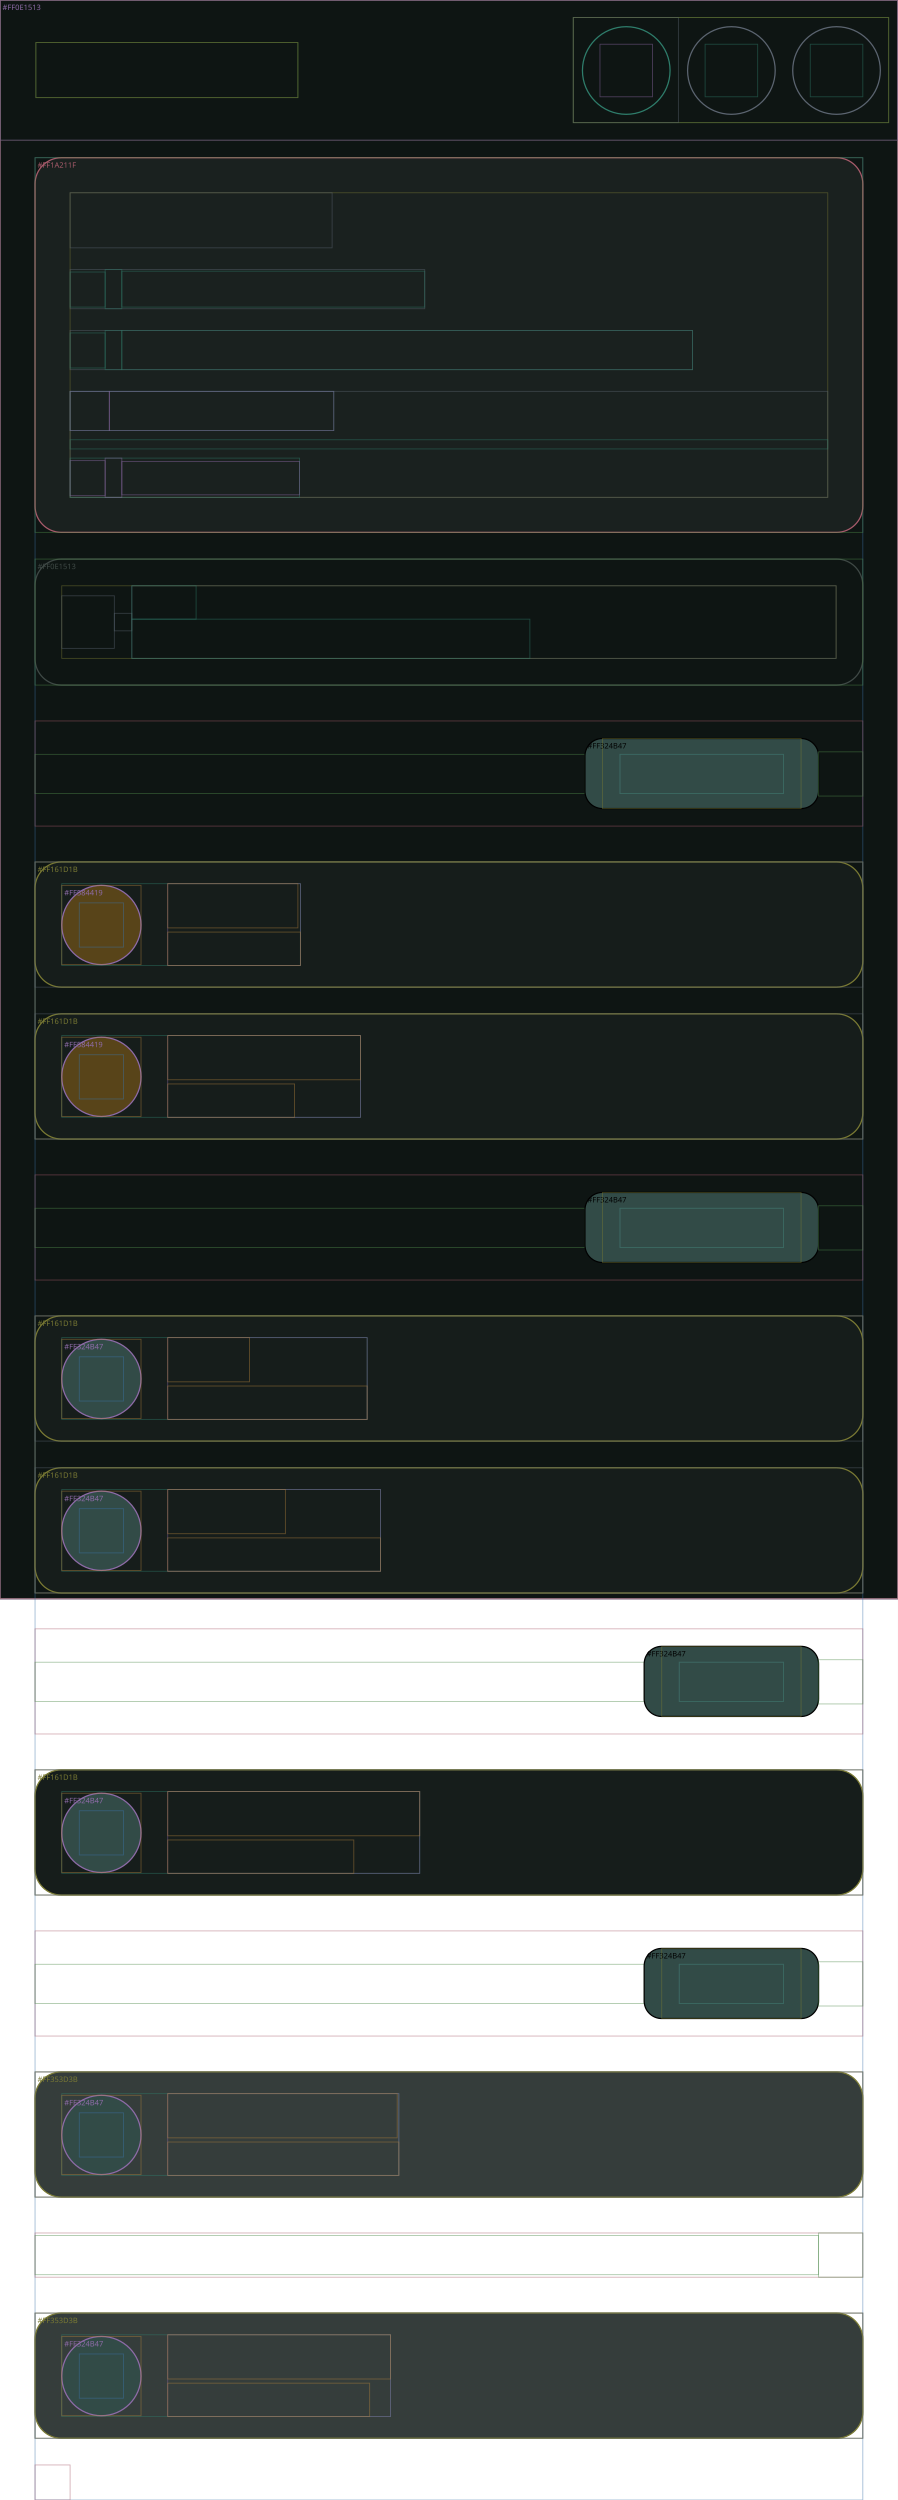
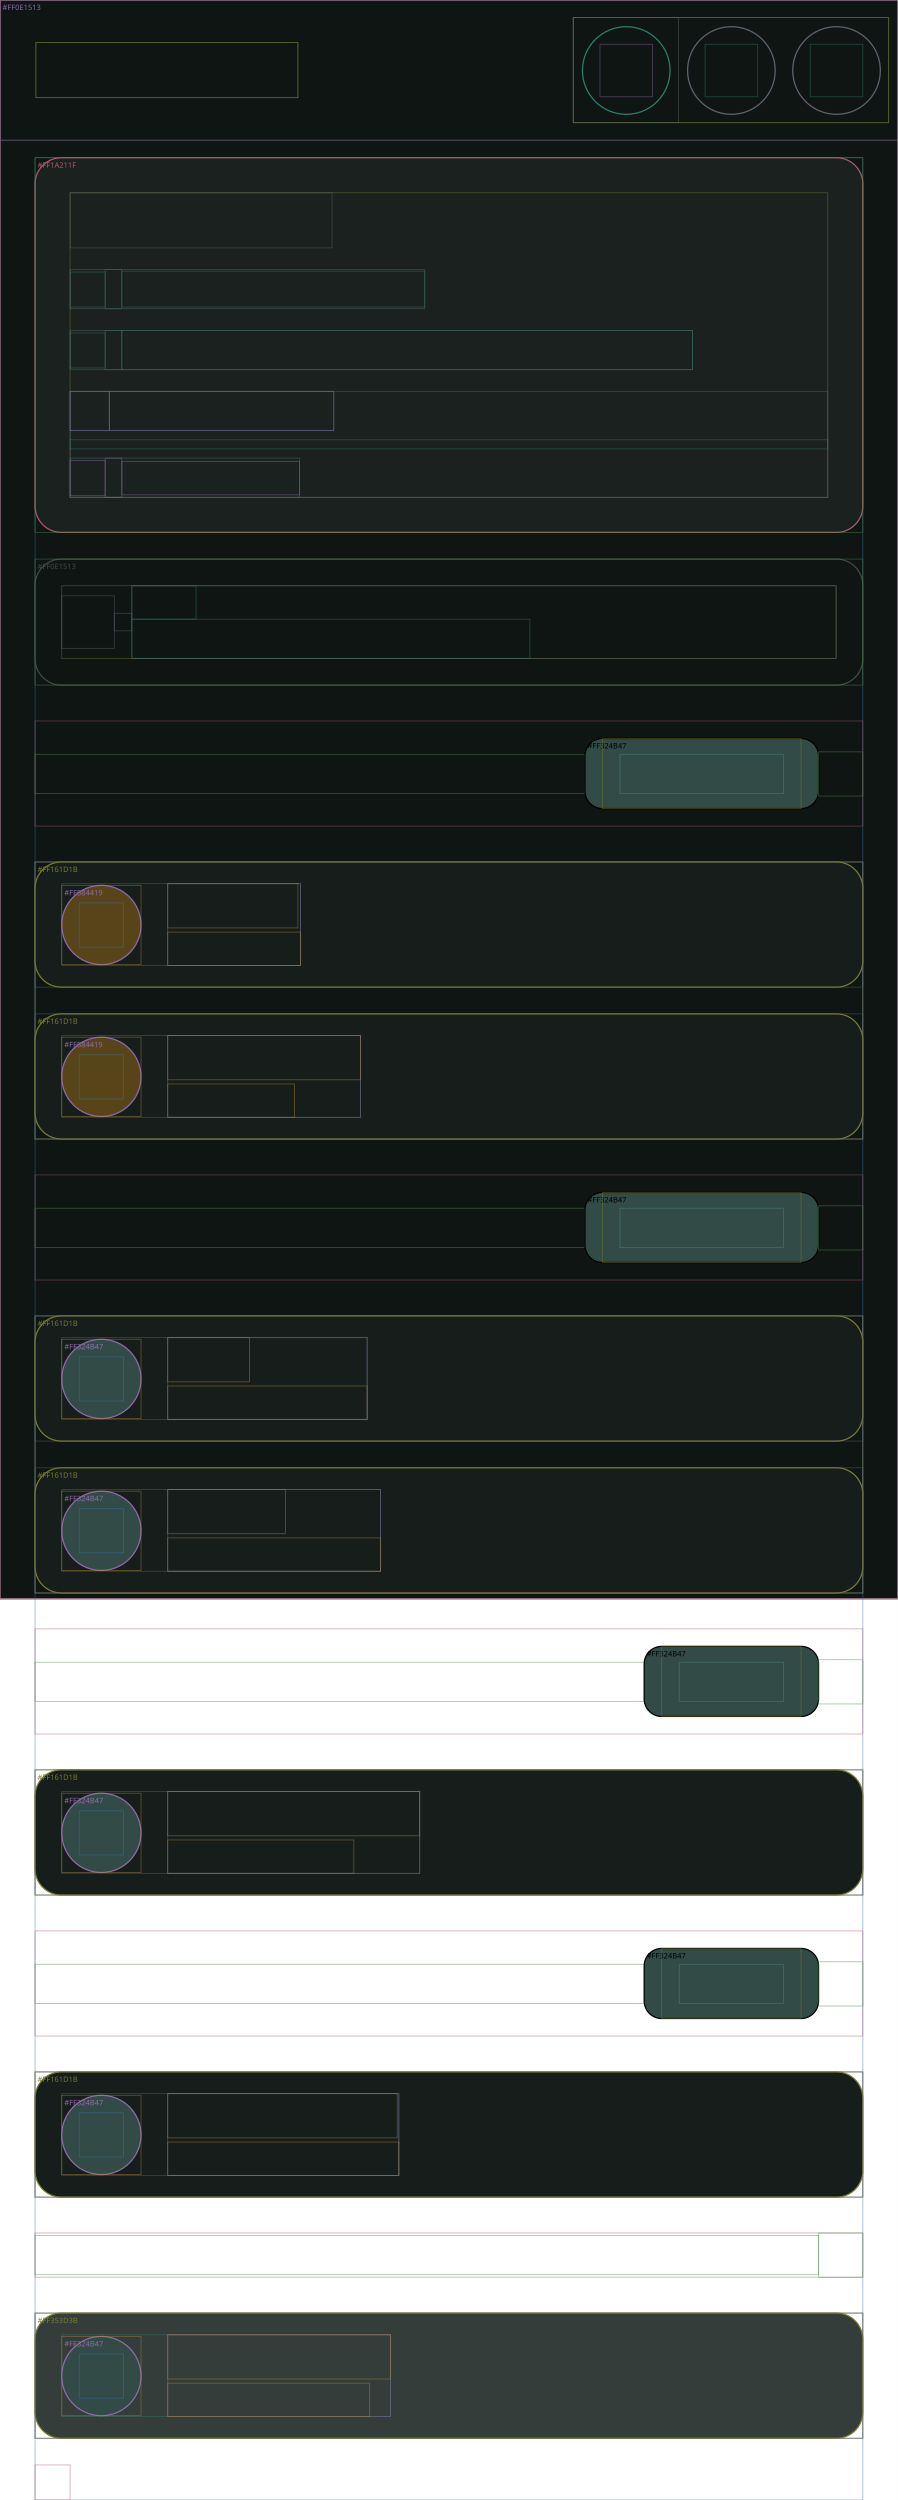
<svg xmlns="http://www.w3.org/2000/svg" viewBox="0 0 1076 2996" width="1076" height="2996" role="img" aria-label="app/PlayStorePhoneHomeDark layout wireframe">
  <rect width="1076" height="2996" fill="#ffffff" />
  <g>
    <rect x="0" y="0" width="1076" height="1916" fill="none" fill-opacity="0" stroke="#5B6470" stroke-width="1" stroke-opacity="0.5" />
  </g>
  <g>
    <rect x="0" y="0" width="1076" height="1916" fill="none" fill-opacity="0" stroke="#2E7D6B" stroke-width="1" stroke-opacity="0.5" />
  </g>
  <g>
    <rect x="0" y="0" width="1076" height="1916" fill="#0E1513" fill-opacity="1" stroke="#8E6BA8" stroke-width="1.5" stroke-opacity="1" />
    <text x="3" y="12" font-family="system-ui, sans-serif" font-size="9" fill="#8E6BA8">#FF0E1513</text>
  </g>
  <g>
    <rect x="0" y="0" width="1076" height="1916" fill="none" fill-opacity="0" stroke="#B0813B" stroke-width="1" stroke-opacity="0.5" />
  </g>
  <g>
    <rect x="42" y="189" width="992" height="2807" fill="none" fill-opacity="0" stroke="#3B72A8" stroke-width="1" stroke-opacity="0.5" />
  </g>
  <g>
    <path d="M73.5,189 H1002.5 A31.5,31.5 0 0 1 1034,220.5 V606.5 A31.5,31.5 0 0 1 1002.5,638 H73.5 A31.5,31.5 0 0 1 42,606.5 V220.5 A31.5,31.5 0 0 1 73.5,189 Z" fill="#1A211F" fill-opacity="1" stroke="#A85B6B" stroke-width="1.5" stroke-opacity="1" />
    <text x="45" y="201" font-family="system-ui, sans-serif" font-size="9" fill="#A85B6B">#FF1A211F</text>
  </g>
  <g>
    <rect x="42" y="189" width="992" height="449" fill="none" fill-opacity="0" stroke="#4F8A4A" stroke-width="1" stroke-opacity="0.5" />
  </g>
  <g>
    <rect x="84" y="231" width="908" height="365" fill="none" fill-opacity="0" stroke="#7A7A33" stroke-width="1" stroke-opacity="0.5" />
  </g>
  <g>
    <rect x="84" y="231" width="314" height="66" fill="none" fill-opacity="0" stroke="#5B6470" stroke-width="1" stroke-opacity="0.5" />
  </g>
  <g>
    <rect x="84" y="323" width="425" height="47" fill="none" fill-opacity="0" stroke="#5B6470" stroke-width="1" stroke-opacity="0.5" />
  </g>
  <g>
    <rect x="84" y="326" width="42" height="42" fill="none" fill-opacity="0" stroke="#2E7D6B" stroke-width="1" stroke-opacity="0.5" />
  </g>
  <g>
    <rect x="126" y="323" width="20" height="47" fill="none" fill-opacity="0" stroke="#2E7D6B" stroke-width="1" stroke-opacity="0.5" />
  </g>
  <g>
    <rect x="146" y="325" width="363" height="43" fill="none" fill-opacity="0" stroke="#2E7D6B" stroke-width="1" stroke-opacity="0.5" />
  </g>
  <g>
    <rect x="84" y="396" width="746" height="47" fill="none" fill-opacity="0" stroke="#5B6470" stroke-width="1" stroke-opacity="0.5" />
  </g>
  <g>
    <rect x="84" y="399" width="42" height="42" fill="none" fill-opacity="0" stroke="#2E7D6B" stroke-width="1" stroke-opacity="0.5" />
  </g>
  <g>
    <rect x="126" y="396" width="20" height="47" fill="none" fill-opacity="0" stroke="#2E7D6B" stroke-width="1" stroke-opacity="0.5" />
  </g>
  <g>
    <rect x="146" y="396" width="684" height="47" fill="none" fill-opacity="0" stroke="#2E7D6B" stroke-width="1" stroke-opacity="0.5" />
  </g>
  <g>
    <rect x="84" y="469" width="908" height="127" fill="none" fill-opacity="0" stroke="#5B6470" stroke-width="1" stroke-opacity="0.5" />
  </g>
  <g>
    <rect x="84" y="469" width="316" height="47" fill="none" fill-opacity="0" stroke="#2E7D6B" stroke-width="1" stroke-opacity="0.5" />
  </g>
  <g>
    <rect x="84" y="469" width="47" height="47" fill="none" fill-opacity="0" stroke="#8E6BA8" stroke-width="1" stroke-opacity="0.5" />
  </g>
  <g>
    <rect x="131" y="469" width="269" height="47" fill="none" fill-opacity="0" stroke="#8E6BA8" stroke-width="1" stroke-opacity="0.5" />
  </g>
  <g>
    <rect x="84" y="527" width="908" height="11" fill="none" fill-opacity="0" stroke="#2E7D6B" stroke-width="1" stroke-opacity="0.5" />
  </g>
  <g>
    <rect x="84" y="549" width="275" height="47" fill="none" fill-opacity="0" stroke="#2E7D6B" stroke-width="1" stroke-opacity="0.5" />
  </g>
  <g>
    <rect x="84" y="552" width="42" height="42" fill="none" fill-opacity="0" stroke="#8E6BA8" stroke-width="1" stroke-opacity="0.5" />
  </g>
  <g>
    <rect x="126" y="549" width="20" height="47" fill="none" fill-opacity="0" stroke="#8E6BA8" stroke-width="1" stroke-opacity="0.5" />
  </g>
  <g>
    <rect x="146" y="553" width="213" height="40" fill="none" fill-opacity="0" stroke="#8E6BA8" stroke-width="1" stroke-opacity="0.5" />
  </g>
  <g>
    <path d="M73.5,670 H1002.5 A31.5,31.5 0 0 1 1034,701.5 V789.5 A31.5,31.5 0 0 1 1002.5,821 H73.5 A31.5,31.5 0 0 1 42,789.5 V701.5 A31.5,31.5 0 0 1 73.5,670 Z" fill="#0E1513" fill-opacity="1" stroke="#3F4946" stroke-width="1.5" stroke-opacity="1" />
    <text x="45" y="682" font-family="system-ui, sans-serif" font-size="9" fill="#3F4946">#FF0E1513</text>
  </g>
  <g>
    <rect x="42" y="670" width="992" height="151" fill="none" fill-opacity="0" stroke="#4F8A4A" stroke-width="1" stroke-opacity="0.5" />
  </g>
  <g>
    <rect x="74" y="702" width="928" height="87" fill="none" fill-opacity="0" stroke="#7A7A33" stroke-width="1" stroke-opacity="0.5" />
  </g>
  <g>
    <rect x="74" y="714" width="63" height="63" fill="none" fill-opacity="0" stroke="#5B6470" stroke-width="1" stroke-opacity="0.5" />
  </g>
  <g>
    <rect x="137" y="735" width="21" height="21" fill="none" fill-opacity="0" stroke="#5B6470" stroke-width="1" stroke-opacity="0.5" />
  </g>
  <g>
    <rect x="158" y="702" width="844" height="87" fill="none" fill-opacity="0" stroke="#5B6470" stroke-width="1" stroke-opacity="0.5" />
  </g>
  <g>
    <rect x="158" y="702" width="77" height="40" fill="none" fill-opacity="0" stroke="#2E7D6B" stroke-width="1" stroke-opacity="0.5" />
  </g>
  <g>
    <rect x="158" y="742" width="477" height="47" fill="none" fill-opacity="0" stroke="#2E7D6B" stroke-width="1" stroke-opacity="0.5" />
  </g>
  <g>
    <rect x="42" y="864" width="992" height="126" fill="none" fill-opacity="0" stroke="#A85B6B" stroke-width="1" stroke-opacity="0.5" />
  </g>
  <g>
    <rect x="42" y="904" width="659" height="47" fill="none" fill-opacity="0" stroke="#4F8A4A" stroke-width="1" stroke-opacity="0.5" />
  </g>
  <g>
    <path d="M722,885 H960 A21,21 0 0 1 981,906 V948 A21,21 0 0 1 960,969 H722 A21,21 0 0 1 701,948 V906 A21,21 0 0 1 722,885 Z" fill="#324B47" fill-opacity="1" stroke="#000000" stroke-width="1.5" stroke-opacity="1" />
    <text x="704" y="897" font-family="system-ui, sans-serif" font-size="9" fill="#000000">#FF324B47</text>
  </g>
  <g>
    <rect x="722" y="885" width="238" height="84" fill="none" fill-opacity="0" stroke="#7A7A33" stroke-width="1" stroke-opacity="0.5" />
  </g>
  <g>
    <rect x="743" y="904" width="196" height="47" fill="none" fill-opacity="0" stroke="#5B6470" stroke-width="1" stroke-opacity="0.5" />
  </g>
  <g>
    <rect x="743" y="904" width="196" height="47" fill="none" fill-opacity="0" stroke="#2E7D6B" stroke-width="1" stroke-opacity="0.5" />
  </g>
  <g>
    <rect x="981" y="901" width="53" height="53" fill="none" fill-opacity="0" stroke="#4F8A4A" stroke-width="1" stroke-opacity="0.5" />
  </g>
  <g>
    <rect x="42" y="1033" width="992" height="332" fill="none" fill-opacity="0" stroke="#A85B6B" stroke-width="1" stroke-opacity="0.5" />
  </g>
  <g>
    <rect x="42" y="1033" width="992" height="332" fill="none" fill-opacity="0" stroke="#4F8A4A" stroke-width="1" stroke-opacity="0.5" />
  </g>
  <g>
    <path d="M73.5,1033 H1002.5 A31.5,31.5 0 0 1 1034,1064.5 V1151.5 A31.5,31.5 0 0 1 1002.5,1183 H73.5 A31.5,31.5 0 0 1 42,1151.5 V1064.5 A31.5,31.5 0 0 1 73.5,1033 Z" fill="#161D1B" fill-opacity="1" stroke="#7A7A33" stroke-width="1.5" stroke-opacity="1" />
    <text x="45" y="1045" font-family="system-ui, sans-serif" font-size="9" fill="#7A7A33">#FF161D1B</text>
  </g>
  <g>
    <rect x="42" y="1033" width="992" height="150" fill="none" fill-opacity="0" stroke="#5B6470" stroke-width="1" stroke-opacity="0.5" />
  </g>
  <g>
    <rect x="74" y="1059" width="286" height="98" fill="none" fill-opacity="0" stroke="#2E7D6B" stroke-width="1" stroke-opacity="0.5" />
  </g>
  <g>
    <path d="M121.5,1061 H121.5 A47.5,47.5 0 0 1 169,1108.5 V1108.5 A47.5,47.5 0 0 1 121.5,1156 H121.5 A47.5,47.5 0 0 1 74,1108.5 V1108.5 A47.5,47.5 0 0 1 121.5,1061 Z" fill="#584419" fill-opacity="1" stroke="#8E6BA8" stroke-width="1.5" stroke-opacity="1" />
    <text x="77" y="1073" font-family="system-ui, sans-serif" font-size="9" fill="#8E6BA8">#FF584419</text>
  </g>
  <g>
    <rect x="74" y="1061" width="95" height="95" fill="none" fill-opacity="0" stroke="#B0813B" stroke-width="1" stroke-opacity="0.5" />
  </g>
  <g>
    <rect x="95" y="1082" width="53" height="53" fill="none" fill-opacity="0" stroke="#3B72A8" stroke-width="1" stroke-opacity="0.5" />
  </g>
  <g>
    <rect x="201" y="1059" width="159" height="98" fill="none" fill-opacity="0" stroke="#8E6BA8" stroke-width="1" stroke-opacity="0.5" />
  </g>
  <g>
    <rect x="201" y="1059" width="156" height="53" fill="none" fill-opacity="0" stroke="#B0813B" stroke-width="1" stroke-opacity="0.5" />
  </g>
  <g>
    <rect x="201" y="1117" width="159" height="40" fill="none" fill-opacity="0" stroke="#B0813B" stroke-width="1" stroke-opacity="0.5" />
  </g>
  <g>
    <path d="M73.5,1215 H1002.5 A31.5,31.5 0 0 1 1034,1246.5 V1333.5 A31.5,31.5 0 0 1 1002.5,1365 H73.5 A31.5,31.5 0 0 1 42,1333.5 V1246.5 A31.5,31.5 0 0 1 73.5,1215 Z" fill="#161D1B" fill-opacity="1" stroke="#7A7A33" stroke-width="1.5" stroke-opacity="1" />
    <text x="45" y="1227" font-family="system-ui, sans-serif" font-size="9" fill="#7A7A33">#FF161D1B</text>
  </g>
  <g>
    <rect x="42" y="1215" width="992" height="150" fill="none" fill-opacity="0" stroke="#5B6470" stroke-width="1" stroke-opacity="0.5" />
  </g>
  <g>
    <rect x="74" y="1241" width="358" height="98" fill="none" fill-opacity="0" stroke="#2E7D6B" stroke-width="1" stroke-opacity="0.5" />
  </g>
  <g>
    <path d="M121.5,1243 H121.5 A47.5,47.5 0 0 1 169,1290.5 V1290.5 A47.5,47.5 0 0 1 121.5,1338 H121.5 A47.5,47.5 0 0 1 74,1290.5 V1290.5 A47.5,47.5 0 0 1 121.5,1243 Z" fill="#584419" fill-opacity="1" stroke="#8E6BA8" stroke-width="1.5" stroke-opacity="1" />
    <text x="77" y="1255" font-family="system-ui, sans-serif" font-size="9" fill="#8E6BA8">#FF584419</text>
  </g>
  <g>
    <rect x="74" y="1243" width="95" height="95" fill="none" fill-opacity="0" stroke="#B0813B" stroke-width="1" stroke-opacity="0.5" />
  </g>
  <g>
    <rect x="95" y="1264" width="53" height="53" fill="none" fill-opacity="0" stroke="#3B72A8" stroke-width="1" stroke-opacity="0.5" />
  </g>
  <g>
    <rect x="201" y="1241" width="231" height="98" fill="none" fill-opacity="0" stroke="#8E6BA8" stroke-width="1" stroke-opacity="0.5" />
  </g>
  <g>
    <rect x="201" y="1241" width="231" height="53" fill="none" fill-opacity="0" stroke="#B0813B" stroke-width="1" stroke-opacity="0.5" />
  </g>
  <g>
    <rect x="201" y="1299" width="152" height="40" fill="none" fill-opacity="0" stroke="#B0813B" stroke-width="1" stroke-opacity="0.5" />
  </g>
  <g>
    <rect x="42" y="1408" width="992" height="126" fill="none" fill-opacity="0" stroke="#A85B6B" stroke-width="1" stroke-opacity="0.5" />
  </g>
  <g>
    <rect x="42" y="1448" width="659" height="47" fill="none" fill-opacity="0" stroke="#4F8A4A" stroke-width="1" stroke-opacity="0.5" />
  </g>
  <g>
    <path d="M722,1429 H960 A21,21 0 0 1 981,1450 V1492 A21,21 0 0 1 960,1513 H722 A21,21 0 0 1 701,1492 V1450 A21,21 0 0 1 722,1429 Z" fill="#324B47" fill-opacity="1" stroke="#000000" stroke-width="1.5" stroke-opacity="1" />
    <text x="704" y="1441" font-family="system-ui, sans-serif" font-size="9" fill="#000000">#FF324B47</text>
  </g>
  <g>
    <rect x="722" y="1429" width="238" height="84" fill="none" fill-opacity="0" stroke="#7A7A33" stroke-width="1" stroke-opacity="0.5" />
  </g>
  <g>
    <rect x="743" y="1448" width="196" height="47" fill="none" fill-opacity="0" stroke="#5B6470" stroke-width="1" stroke-opacity="0.5" />
  </g>
  <g>
    <rect x="743" y="1448" width="196" height="47" fill="none" fill-opacity="0" stroke="#2E7D6B" stroke-width="1" stroke-opacity="0.5" />
  </g>
  <g>
    <rect x="981" y="1445" width="53" height="53" fill="none" fill-opacity="0" stroke="#4F8A4A" stroke-width="1" stroke-opacity="0.5" />
  </g>
  <g>
    <rect x="42" y="1577" width="992" height="332" fill="none" fill-opacity="0" stroke="#A85B6B" stroke-width="1" stroke-opacity="0.5" />
  </g>
  <g>
    <rect x="42" y="1577" width="992" height="332" fill="none" fill-opacity="0" stroke="#4F8A4A" stroke-width="1" stroke-opacity="0.5" />
  </g>
  <g>
    <path d="M73.5,1577 H1002.5 A31.5,31.5 0 0 1 1034,1608.5 V1695.5 A31.5,31.5 0 0 1 1002.5,1727 H73.5 A31.5,31.5 0 0 1 42,1695.5 V1608.5 A31.5,31.5 0 0 1 73.5,1577 Z" fill="#161D1B" fill-opacity="1" stroke="#7A7A33" stroke-width="1.5" stroke-opacity="1" />
    <text x="45" y="1589" font-family="system-ui, sans-serif" font-size="9" fill="#7A7A33">#FF161D1B</text>
  </g>
  <g>
    <rect x="42" y="1577" width="992" height="150" fill="none" fill-opacity="0" stroke="#5B6470" stroke-width="1" stroke-opacity="0.5" />
  </g>
  <g>
    <rect x="74" y="1603" width="366" height="98" fill="none" fill-opacity="0" stroke="#2E7D6B" stroke-width="1" stroke-opacity="0.5" />
  </g>
  <g>
    <path d="M121.5,1605 H121.5 A47.5,47.5 0 0 1 169,1652.5 V1652.5 A47.5,47.5 0 0 1 121.5,1700 H121.5 A47.5,47.5 0 0 1 74,1652.5 V1652.5 A47.5,47.5 0 0 1 121.5,1605 Z" fill="#324B47" fill-opacity="1" stroke="#8E6BA8" stroke-width="1.5" stroke-opacity="1" />
    <text x="77" y="1617" font-family="system-ui, sans-serif" font-size="9" fill="#8E6BA8">#FF324B47</text>
  </g>
  <g>
    <rect x="74" y="1605" width="95" height="95" fill="none" fill-opacity="0" stroke="#B0813B" stroke-width="1" stroke-opacity="0.5" />
  </g>
  <g>
    <rect x="95" y="1626" width="53" height="53" fill="none" fill-opacity="0" stroke="#3B72A8" stroke-width="1" stroke-opacity="0.5" />
  </g>
  <g>
    <rect x="201" y="1603" width="239" height="98" fill="none" fill-opacity="0" stroke="#8E6BA8" stroke-width="1" stroke-opacity="0.5" />
  </g>
  <g>
    <rect x="201" y="1603" width="98" height="53" fill="none" fill-opacity="0" stroke="#B0813B" stroke-width="1" stroke-opacity="0.5" />
  </g>
  <g>
    <rect x="201" y="1661" width="239" height="40" fill="none" fill-opacity="0" stroke="#B0813B" stroke-width="1" stroke-opacity="0.5" />
  </g>
  <g>
    <path d="M73.5,1759 H1002.5 A31.5,31.5 0 0 1 1034,1790.5 V1877.5 A31.5,31.5 0 0 1 1002.5,1909 H73.5 A31.5,31.5 0 0 1 42,1877.5 V1790.5 A31.5,31.5 0 0 1 73.5,1759 Z" fill="#161D1B" fill-opacity="1" stroke="#7A7A33" stroke-width="1.5" stroke-opacity="1" />
    <text x="45" y="1771" font-family="system-ui, sans-serif" font-size="9" fill="#7A7A33">#FF161D1B</text>
  </g>
  <g>
    <rect x="42" y="1759" width="992" height="150" fill="none" fill-opacity="0" stroke="#5B6470" stroke-width="1" stroke-opacity="0.5" />
  </g>
  <g>
    <rect x="74" y="1785" width="382" height="98" fill="none" fill-opacity="0" stroke="#2E7D6B" stroke-width="1" stroke-opacity="0.5" />
  </g>
  <g>
    <path d="M121.5,1787 H121.5 A47.5,47.5 0 0 1 169,1834.5 V1834.5 A47.5,47.5 0 0 1 121.5,1882 H121.5 A47.5,47.5 0 0 1 74,1834.5 V1834.5 A47.5,47.5 0 0 1 121.5,1787 Z" fill="#324B47" fill-opacity="1" stroke="#8E6BA8" stroke-width="1.5" stroke-opacity="1" />
    <text x="77" y="1799" font-family="system-ui, sans-serif" font-size="9" fill="#8E6BA8">#FF324B47</text>
  </g>
  <g>
    <rect x="74" y="1787" width="95" height="95" fill="none" fill-opacity="0" stroke="#B0813B" stroke-width="1" stroke-opacity="0.5" />
  </g>
  <g>
    <rect x="95" y="1808" width="53" height="53" fill="none" fill-opacity="0" stroke="#3B72A8" stroke-width="1" stroke-opacity="0.5" />
  </g>
  <g>
    <rect x="201" y="1785" width="255" height="98" fill="none" fill-opacity="0" stroke="#8E6BA8" stroke-width="1" stroke-opacity="0.5" />
  </g>
  <g>
    <rect x="201" y="1785" width="141" height="53" fill="none" fill-opacity="0" stroke="#B0813B" stroke-width="1" stroke-opacity="0.5" />
  </g>
  <g>
    <rect x="201" y="1843" width="255" height="40" fill="none" fill-opacity="0" stroke="#B0813B" stroke-width="1" stroke-opacity="0.5" />
  </g>
  <g>
    <rect x="42" y="1952" width="992" height="126" fill="none" fill-opacity="0" stroke="#A85B6B" stroke-width="1" stroke-opacity="0.5" />
  </g>
  <g>
    <rect x="42" y="1992" width="730" height="47" fill="none" fill-opacity="0" stroke="#4F8A4A" stroke-width="1" stroke-opacity="0.5" />
  </g>
  <g>
    <path d="M793,1973 H960 A21,21 0 0 1 981,1994 V2036 A21,21 0 0 1 960,2057 H793 A21,21 0 0 1 772,2036 V1994 A21,21 0 0 1 793,1973 Z" fill="#324B47" fill-opacity="1" stroke="#000000" stroke-width="1.5" stroke-opacity="1" />
    <text x="775" y="1985" font-family="system-ui, sans-serif" font-size="9" fill="#000000">#FF324B47</text>
  </g>
  <g>
    <rect x="793" y="1973" width="167" height="84" fill="none" fill-opacity="0" stroke="#7A7A33" stroke-width="1" stroke-opacity="0.5" />
  </g>
  <g>
    <rect x="814" y="1992" width="125" height="47" fill="none" fill-opacity="0" stroke="#5B6470" stroke-width="1" stroke-opacity="0.5" />
  </g>
  <g>
    <rect x="814" y="1992" width="125" height="47" fill="none" fill-opacity="0" stroke="#2E7D6B" stroke-width="1" stroke-opacity="0.5" />
  </g>
  <g>
    <rect x="981" y="1989" width="53" height="53" fill="none" fill-opacity="0" stroke="#4F8A4A" stroke-width="1" stroke-opacity="0.5" />
  </g>
  <g>
    <rect x="42" y="2121" width="992" height="150" fill="none" fill-opacity="0" stroke="#A85B6B" stroke-width="1" stroke-opacity="0.5" />
  </g>
  <g>
    <rect x="42" y="2121" width="992" height="150" fill="none" fill-opacity="0" stroke="#4F8A4A" stroke-width="1" stroke-opacity="0.5" />
  </g>
  <g>
    <path d="M73.5,2121 H1002.5 A31.5,31.5 0 0 1 1034,2152.5 V2239.5 A31.5,31.5 0 0 1 1002.5,2271 H73.5 A31.5,31.5 0 0 1 42,2239.5 V2152.5 A31.5,31.5 0 0 1 73.5,2121 Z" fill="#161D1B" fill-opacity="1" stroke="#7A7A33" stroke-width="1.5" stroke-opacity="1" />
    <text x="45" y="2133" font-family="system-ui, sans-serif" font-size="9" fill="#7A7A33">#FF161D1B</text>
  </g>
  <g>
    <rect x="42" y="2121" width="992" height="150" fill="none" fill-opacity="0" stroke="#5B6470" stroke-width="1" stroke-opacity="0.5" />
  </g>
  <g>
    <rect x="74" y="2147" width="429" height="98" fill="none" fill-opacity="0" stroke="#2E7D6B" stroke-width="1" stroke-opacity="0.5" />
  </g>
  <g>
    <path d="M121.5,2149 H121.5 A47.5,47.5 0 0 1 169,2196.5 V2196.5 A47.5,47.5 0 0 1 121.5,2244 H121.5 A47.5,47.5 0 0 1 74,2196.5 V2196.5 A47.5,47.5 0 0 1 121.5,2149 Z" fill="#324B47" fill-opacity="1" stroke="#8E6BA8" stroke-width="1.5" stroke-opacity="1" />
    <text x="77" y="2161" font-family="system-ui, sans-serif" font-size="9" fill="#8E6BA8">#FF324B47</text>
  </g>
  <g>
    <rect x="74" y="2149" width="95" height="95" fill="none" fill-opacity="0" stroke="#B0813B" stroke-width="1" stroke-opacity="0.5" />
  </g>
  <g>
    <rect x="95" y="2170" width="53" height="53" fill="none" fill-opacity="0" stroke="#3B72A8" stroke-width="1" stroke-opacity="0.5" />
  </g>
  <g>
    <rect x="201" y="2147" width="302" height="98" fill="none" fill-opacity="0" stroke="#8E6BA8" stroke-width="1" stroke-opacity="0.5" />
  </g>
  <g>
    <rect x="201" y="2147" width="302" height="53" fill="none" fill-opacity="0" stroke="#B0813B" stroke-width="1" stroke-opacity="0.5" />
  </g>
  <g>
    <rect x="201" y="2205" width="223" height="40" fill="none" fill-opacity="0" stroke="#B0813B" stroke-width="1" stroke-opacity="0.5" />
  </g>
  <g>
    <rect x="42" y="2314" width="992" height="126" fill="none" fill-opacity="0" stroke="#A85B6B" stroke-width="1" stroke-opacity="0.5" />
  </g>
  <g>
    <rect x="42" y="2354" width="730" height="47" fill="none" fill-opacity="0" stroke="#4F8A4A" stroke-width="1" stroke-opacity="0.5" />
  </g>
  <g>
    <path d="M793,2335 H960 A21,21 0 0 1 981,2356 V2398 A21,21 0 0 1 960,2419 H793 A21,21 0 0 1 772,2398 V2356 A21,21 0 0 1 793,2335 Z" fill="#324B47" fill-opacity="1" stroke="#000000" stroke-width="1.5" stroke-opacity="1" />
    <text x="775" y="2347" font-family="system-ui, sans-serif" font-size="9" fill="#000000">#FF324B47</text>
  </g>
  <g>
    <rect x="793" y="2335" width="167" height="84" fill="none" fill-opacity="0" stroke="#7A7A33" stroke-width="1" stroke-opacity="0.5" />
  </g>
  <g>
    <rect x="814" y="2354" width="125" height="47" fill="none" fill-opacity="0" stroke="#5B6470" stroke-width="1" stroke-opacity="0.5" />
  </g>
  <g>
    <rect x="814" y="2354" width="125" height="47" fill="none" fill-opacity="0" stroke="#2E7D6B" stroke-width="1" stroke-opacity="0.5" />
  </g>
  <g>
    <rect x="981" y="2351" width="53" height="53" fill="none" fill-opacity="0" stroke="#4F8A4A" stroke-width="1" stroke-opacity="0.5" />
  </g>
  <g>
    <rect x="42" y="2483" width="992" height="150" fill="none" fill-opacity="0" stroke="#A85B6B" stroke-width="1" stroke-opacity="0.5" />
  </g>
  <g>
    <rect x="42" y="2483" width="992" height="150" fill="none" fill-opacity="0" stroke="#4F8A4A" stroke-width="1" stroke-opacity="0.5" />
  </g>
  <g>
-     <path d="M73.5,2483 H1002.5 A31.5,31.5 0 0 1 1034,2514.5 V2601.5 A31.5,31.5 0 0 1 1002.5,2633 H73.5 A31.5,31.5 0 0 1 42,2601.5 V2514.5 A31.5,31.5 0 0 1 73.5,2483 Z" fill="#353D3B" fill-opacity="1" stroke="#7A7A33" stroke-width="1.5" stroke-opacity="1" />
-     <text x="45" y="2495" font-family="system-ui, sans-serif" font-size="9" fill="#7A7A33">#FF353D3B</text>
+     <path d="M73.5,2483 H1002.5 A31.5,31.5 0 0 1 1034,2514.5 V2601.5 A31.5,31.5 0 0 1 1002.5,2633 H73.5 A31.5,31.5 0 0 1 42,2601.5 V2514.5 A31.5,31.5 0 0 1 73.5,2483 Z" fill="#161D1B" fill-opacity="1" stroke="#7A7A33" stroke-width="1.5" stroke-opacity="1" />
+     <text x="45" y="2495" font-family="system-ui, sans-serif" font-size="9" fill="#7A7A33">#FF161D1B</text>
  </g>
  <g>
    <rect x="42" y="2483" width="992" height="150" fill="none" fill-opacity="0" stroke="#5B6470" stroke-width="1" stroke-opacity="0.5" />
  </g>
  <g>
    <rect x="74" y="2509" width="404" height="98" fill="none" fill-opacity="0" stroke="#2E7D6B" stroke-width="1" stroke-opacity="0.5" />
  </g>
  <g>
    <path d="M121.5,2511 H121.5 A47.5,47.5 0 0 1 169,2558.5 V2558.5 A47.5,47.5 0 0 1 121.5,2606 H121.5 A47.5,47.5 0 0 1 74,2558.5 V2558.5 A47.5,47.5 0 0 1 121.5,2511 Z" fill="#324B47" fill-opacity="1" stroke="#8E6BA8" stroke-width="1.5" stroke-opacity="1" />
    <text x="77" y="2523" font-family="system-ui, sans-serif" font-size="9" fill="#8E6BA8">#FF324B47</text>
  </g>
  <g>
    <rect x="74" y="2511" width="95" height="95" fill="none" fill-opacity="0" stroke="#B0813B" stroke-width="1" stroke-opacity="0.5" />
  </g>
  <g>
    <rect x="95" y="2532" width="53" height="53" fill="none" fill-opacity="0" stroke="#3B72A8" stroke-width="1" stroke-opacity="0.5" />
  </g>
  <g>
    <rect x="201" y="2509" width="277" height="98" fill="none" fill-opacity="0" stroke="#8E6BA8" stroke-width="1" stroke-opacity="0.5" />
  </g>
  <g>
    <rect x="201" y="2509" width="275" height="53" fill="none" fill-opacity="0" stroke="#B0813B" stroke-width="1" stroke-opacity="0.5" />
  </g>
  <g>
    <rect x="201" y="2567" width="277" height="40" fill="none" fill-opacity="0" stroke="#B0813B" stroke-width="1" stroke-opacity="0.5" />
  </g>
  <g>
    <rect x="42" y="2676" width="992" height="53" fill="none" fill-opacity="0" stroke="#A85B6B" stroke-width="1" stroke-opacity="0.5" />
  </g>
  <g>
    <rect x="42" y="2679" width="939" height="47" fill="none" fill-opacity="0" stroke="#4F8A4A" stroke-width="1" stroke-opacity="0.5" />
  </g>
  <g>
    <rect x="981" y="2676" width="53" height="53" fill="none" fill-opacity="0" stroke="#4F8A4A" stroke-width="1" stroke-opacity="0.5" />
  </g>
  <g>
    <rect x="42" y="2772" width="992" height="150" fill="none" fill-opacity="0" stroke="#A85B6B" stroke-width="1" stroke-opacity="0.5" />
  </g>
  <g>
    <rect x="42" y="2772" width="992" height="150" fill="none" fill-opacity="0" stroke="#4F8A4A" stroke-width="1" stroke-opacity="0.5" />
  </g>
  <g>
    <path d="M73.5,2772 H1002.5 A31.5,31.5 0 0 1 1034,2803.5 V2890.5 A31.5,31.5 0 0 1 1002.5,2922 H73.5 A31.5,31.5 0 0 1 42,2890.5 V2803.5 A31.5,31.5 0 0 1 73.5,2772 Z" fill="#353D3B" fill-opacity="1" stroke="#7A7A33" stroke-width="1.5" stroke-opacity="1" />
    <text x="45" y="2784" font-family="system-ui, sans-serif" font-size="9" fill="#7A7A33">#FF353D3B</text>
  </g>
  <g>
    <rect x="42" y="2772" width="992" height="150" fill="none" fill-opacity="0" stroke="#5B6470" stroke-width="1" stroke-opacity="0.5" />
  </g>
  <g>
    <rect x="74" y="2798" width="394" height="98" fill="none" fill-opacity="0" stroke="#2E7D6B" stroke-width="1" stroke-opacity="0.5" />
  </g>
  <g>
    <path d="M121.5,2800 H121.5 A47.5,47.5 0 0 1 169,2847.5 V2847.5 A47.5,47.5 0 0 1 121.5,2895 H121.5 A47.5,47.5 0 0 1 74,2847.5 V2847.5 A47.5,47.5 0 0 1 121.5,2800 Z" fill="#324B47" fill-opacity="1" stroke="#8E6BA8" stroke-width="1.5" stroke-opacity="1" />
    <text x="77" y="2812" font-family="system-ui, sans-serif" font-size="9" fill="#8E6BA8">#FF324B47</text>
  </g>
  <g>
    <rect x="74" y="2800" width="95" height="95" fill="none" fill-opacity="0" stroke="#B0813B" stroke-width="1" stroke-opacity="0.5" />
  </g>
  <g>
    <rect x="95" y="2821" width="53" height="53" fill="none" fill-opacity="0" stroke="#3B72A8" stroke-width="1" stroke-opacity="0.5" />
  </g>
  <g>
    <rect x="201" y="2798" width="267" height="98" fill="none" fill-opacity="0" stroke="#8E6BA8" stroke-width="1" stroke-opacity="0.5" />
  </g>
  <g>
    <rect x="201" y="2798" width="267" height="53" fill="none" fill-opacity="0" stroke="#B0813B" stroke-width="1" stroke-opacity="0.5" />
  </g>
  <g>
    <rect x="201" y="2856" width="242" height="40" fill="none" fill-opacity="0" stroke="#B0813B" stroke-width="1" stroke-opacity="0.5" />
  </g>
  <g>
    <rect x="42" y="2954" width="42" height="42" fill="none" fill-opacity="0" stroke="#A85B6B" stroke-width="1" stroke-opacity="0.5" />
  </g>
  <g>
    <rect x="0" y="0" width="1076" height="168" fill="none" fill-opacity="0" stroke="#3B72A8" stroke-width="1" stroke-opacity="0.5" />
  </g>
  <g>
    <rect x="0" y="0" width="1076" height="168" fill="none" fill-opacity="0" stroke="#A85B6B" stroke-width="1" stroke-opacity="0.5" />
  </g>
  <g>
    <rect x="43" y="51" width="314" height="66" fill="none" fill-opacity="0" stroke="#4F8A4A" stroke-width="1" stroke-opacity="0.5" />
  </g>
  <g>
    <rect x="43" y="51" width="314" height="66" fill="none" fill-opacity="0" stroke="#7A7A33" stroke-width="1" stroke-opacity="0.5" />
  </g>
  <g>
    <rect x="687" y="21" width="378" height="126" fill="none" fill-opacity="0" stroke="#4F8A4A" stroke-width="1" stroke-opacity="0.5" />
  </g>
  <g>
    <rect x="687" y="21" width="378" height="126" fill="none" fill-opacity="0" stroke="#7A7A33" stroke-width="1" stroke-opacity="0.5" />
  </g>
  <g>
    <rect x="687" y="21" width="126" height="126" fill="none" fill-opacity="0" stroke="#5B6470" stroke-width="1" stroke-opacity="0.5" />
  </g>
  <g>
    <path d="M750.5,32 H750.5 A52.5,52.5 0 0 1 803,84.5 V84.5 A52.5,52.5 0 0 1 750.5,137 H750.5 A52.5,52.5 0 0 1 698,84.5 V84.5 A52.5,52.5 0 0 1 750.5,32 Z" fill="none" fill-opacity="0" stroke="#2E7D6B" stroke-width="1.5" stroke-opacity="1" />
  </g>
  <g>
    <rect x="719" y="53" width="63" height="63" fill="none" fill-opacity="0" stroke="#8E6BA8" stroke-width="1" stroke-opacity="0.5" />
  </g>
  <g>
    <path d="M876.5,32 H876.5 A52.5,52.5 0 0 1 929,84.5 V84.5 A52.5,52.5 0 0 1 876.5,137 H876.5 A52.5,52.5 0 0 1 824,84.5 V84.5 A52.5,52.5 0 0 1 876.5,32 Z" fill="none" fill-opacity="0" stroke="#5B6470" stroke-width="1.5" stroke-opacity="1" />
  </g>
  <g>
    <rect x="845" y="53" width="63" height="63" fill="none" fill-opacity="0" stroke="#2E7D6B" stroke-width="1" stroke-opacity="0.5" />
  </g>
  <g>
    <path d="M1002.5,32 H1002.5 A52.5,52.5 0 0 1 1055,84.5 V84.5 A52.5,52.5 0 0 1 1002.5,137 H1002.5 A52.5,52.5 0 0 1 950,84.5 V84.5 A52.5,52.5 0 0 1 1002.5,32 Z" fill="none" fill-opacity="0" stroke="#5B6470" stroke-width="1.5" stroke-opacity="1" />
  </g>
  <g>
    <rect x="971" y="53" width="63" height="63" fill="none" fill-opacity="0" stroke="#2E7D6B" stroke-width="1" stroke-opacity="0.5" />
  </g>
</svg>
